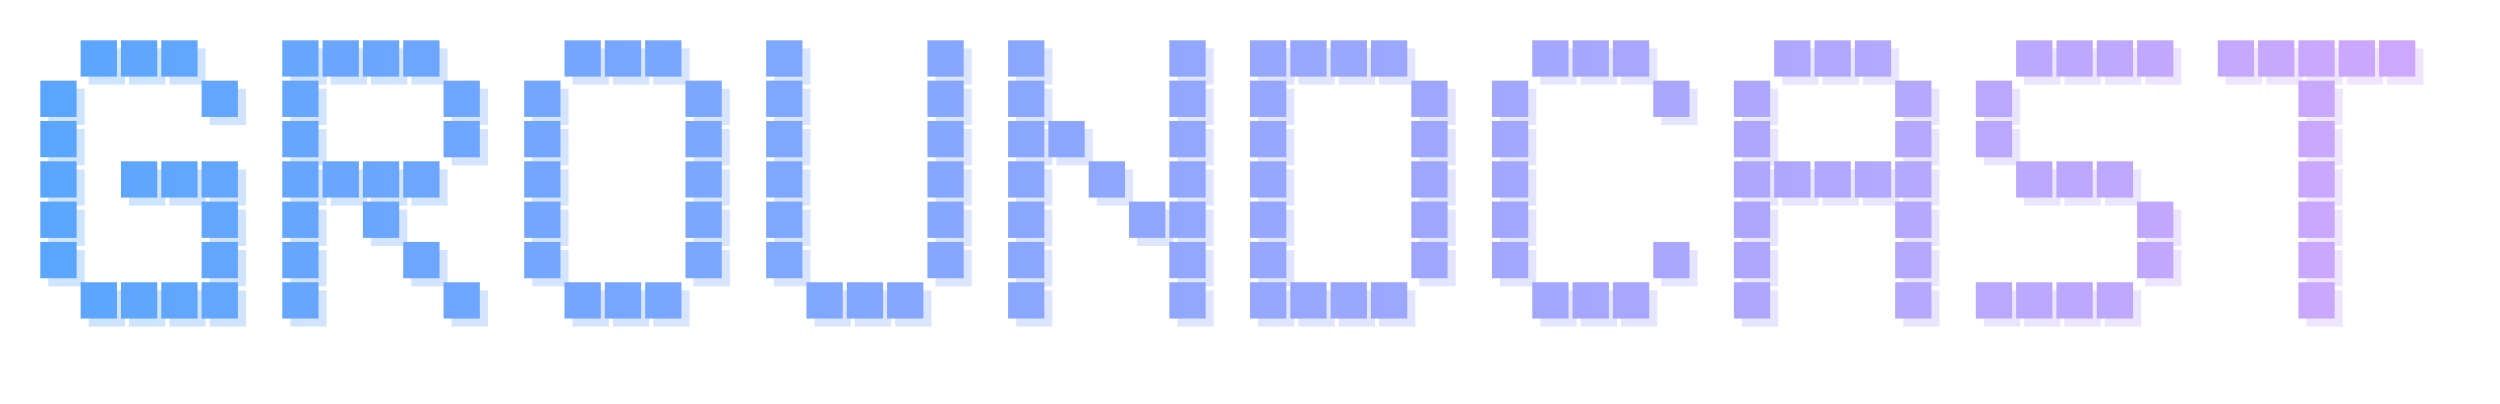
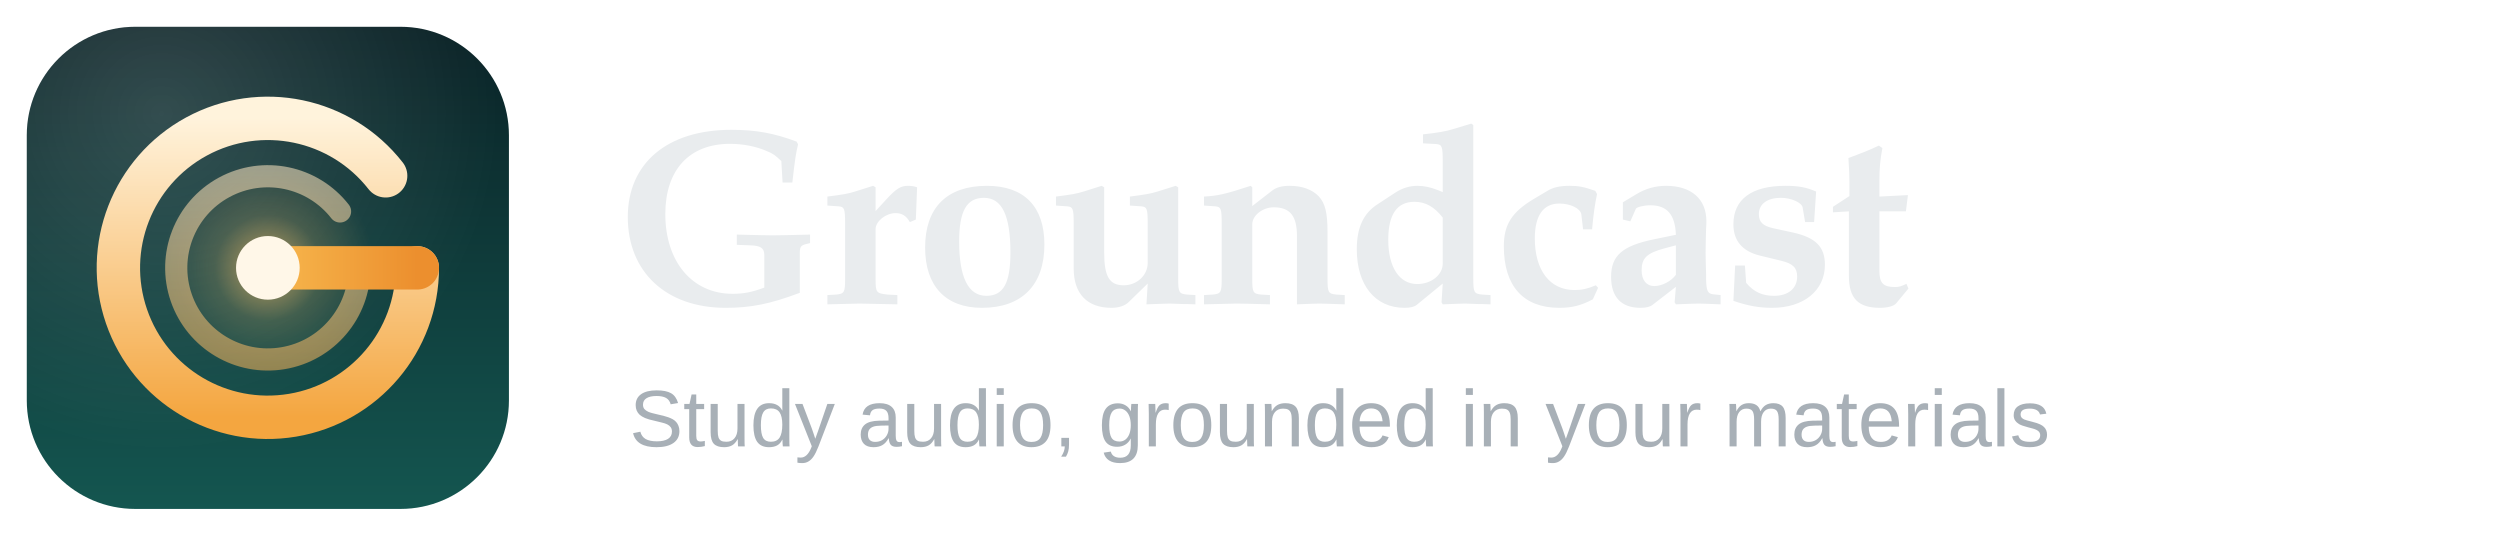
- <svg xmlns="http://www.w3.org/2000/svg" width="620" height="100" viewBox="0 0 620 100" role="img" aria-label="groundcast">
-   <defs>
-     <linearGradient id="g" x1="0" y1="0" x2="620" y2="0" gradientUnits="userSpaceOnUse">
-       <stop offset="0" stop-color="#58a6ff" />
-       <stop offset="1" stop-color="#d2a8ff" />
-     </linearGradient>
-   </defs>
-   <g>
-     <path fill="url(#g)" opacity=".3" transform="translate(2 2)" d="M20 10h9v9h-9zM30 10h9v9h-9zM40 10h9v9h-9zM10 20h9v9h-9zM50 20h9v9h-9zM10 30h9v9h-9zM10 40h9v9h-9zM30 40h9v9h-9zM40 40h9v9h-9zM50 40h9v9h-9zM10 50h9v9h-9zM50 50h9v9h-9zM10 60h9v9h-9zM50 60h9v9h-9zM20 70h9v9h-9zM30 70h9v9h-9zM40 70h9v9h-9zM50 70h9v9h-9z" />
-     <path fill="url(#g)" d="M20 10h9v9h-9zM30 10h9v9h-9zM40 10h9v9h-9zM10 20h9v9h-9zM50 20h9v9h-9zM10 30h9v9h-9zM10 40h9v9h-9zM30 40h9v9h-9zM40 40h9v9h-9zM50 40h9v9h-9zM10 50h9v9h-9zM50 50h9v9h-9zM10 60h9v9h-9zM50 60h9v9h-9zM20 70h9v9h-9zM30 70h9v9h-9zM40 70h9v9h-9zM50 70h9v9h-9z" />
-   </g>
-   <g>
-     <path fill="url(#g)" opacity=".3" transform="translate(2 2)" d="M70 10h9v9h-9zM80 10h9v9h-9zM90 10h9v9h-9zM100 10h9v9h-9zM70 20h9v9h-9zM110 20h9v9h-9zM70 30h9v9h-9zM110 30h9v9h-9zM70 40h9v9h-9zM80 40h9v9h-9zM90 40h9v9h-9zM100 40h9v9h-9zM70 50h9v9h-9zM90 50h9v9h-9zM70 60h9v9h-9zM100 60h9v9h-9zM70 70h9v9h-9zM110 70h9v9h-9z" />
-     <path fill="url(#g)" d="M70 10h9v9h-9zM80 10h9v9h-9zM90 10h9v9h-9zM100 10h9v9h-9zM70 20h9v9h-9zM110 20h9v9h-9zM70 30h9v9h-9zM110 30h9v9h-9zM70 40h9v9h-9zM80 40h9v9h-9zM90 40h9v9h-9zM100 40h9v9h-9zM70 50h9v9h-9zM90 50h9v9h-9zM70 60h9v9h-9zM100 60h9v9h-9zM70 70h9v9h-9zM110 70h9v9h-9z" />
-   </g>
-   <g>
-     <path fill="url(#g)" opacity=".3" transform="translate(2 2)" d="M140 10h9v9h-9zM150 10h9v9h-9zM160 10h9v9h-9zM130 20h9v9h-9zM170 20h9v9h-9zM130 30h9v9h-9zM170 30h9v9h-9zM130 40h9v9h-9zM170 40h9v9h-9zM130 50h9v9h-9zM170 50h9v9h-9zM130 60h9v9h-9zM170 60h9v9h-9zM140 70h9v9h-9zM150 70h9v9h-9zM160 70h9v9h-9z" />
-     <path fill="url(#g)" d="M140 10h9v9h-9zM150 10h9v9h-9zM160 10h9v9h-9zM130 20h9v9h-9zM170 20h9v9h-9zM130 30h9v9h-9zM170 30h9v9h-9zM130 40h9v9h-9zM170 40h9v9h-9zM130 50h9v9h-9zM170 50h9v9h-9zM130 60h9v9h-9zM170 60h9v9h-9zM140 70h9v9h-9zM150 70h9v9h-9zM160 70h9v9h-9z" />
-   </g>
-   <g>
-     <path fill="url(#g)" opacity=".3" transform="translate(2 2)" d="M190 10h9v9h-9zM230 10h9v9h-9zM190 20h9v9h-9zM230 20h9v9h-9zM190 30h9v9h-9zM230 30h9v9h-9zM190 40h9v9h-9zM230 40h9v9h-9zM190 50h9v9h-9zM230 50h9v9h-9zM190 60h9v9h-9zM230 60h9v9h-9zM200 70h9v9h-9zM210 70h9v9h-9zM220 70h9v9h-9z" />
-     <path fill="url(#g)" d="M190 10h9v9h-9zM230 10h9v9h-9zM190 20h9v9h-9zM230 20h9v9h-9zM190 30h9v9h-9zM230 30h9v9h-9zM190 40h9v9h-9zM230 40h9v9h-9zM190 50h9v9h-9zM230 50h9v9h-9zM190 60h9v9h-9zM230 60h9v9h-9zM200 70h9v9h-9zM210 70h9v9h-9zM220 70h9v9h-9z" />
-   </g>
-   <g>
-     <path fill="url(#g)" opacity=".3" transform="translate(2 2)" d="M250 10h9v9h-9zM290 10h9v9h-9zM250 20h9v9h-9zM290 20h9v9h-9zM250 30h9v9h-9zM260 30h9v9h-9zM290 30h9v9h-9zM250 40h9v9h-9zM270 40h9v9h-9zM290 40h9v9h-9zM250 50h9v9h-9zM280 50h9v9h-9zM290 50h9v9h-9zM250 60h9v9h-9zM290 60h9v9h-9zM250 70h9v9h-9zM290 70h9v9h-9z" />
-     <path fill="url(#g)" d="M250 10h9v9h-9zM290 10h9v9h-9zM250 20h9v9h-9zM290 20h9v9h-9zM250 30h9v9h-9zM260 30h9v9h-9zM290 30h9v9h-9zM250 40h9v9h-9zM270 40h9v9h-9zM290 40h9v9h-9zM250 50h9v9h-9zM280 50h9v9h-9zM290 50h9v9h-9zM250 60h9v9h-9zM290 60h9v9h-9zM250 70h9v9h-9zM290 70h9v9h-9z" />
-   </g>
-   <g>
-     <path fill="url(#g)" opacity=".3" transform="translate(2 2)" d="M310 10h9v9h-9zM320 10h9v9h-9zM330 10h9v9h-9zM340 10h9v9h-9zM310 20h9v9h-9zM350 20h9v9h-9zM310 30h9v9h-9zM350 30h9v9h-9zM310 40h9v9h-9zM350 40h9v9h-9zM310 50h9v9h-9zM350 50h9v9h-9zM310 60h9v9h-9zM350 60h9v9h-9zM310 70h9v9h-9zM320 70h9v9h-9zM330 70h9v9h-9zM340 70h9v9h-9z" />
-     <path fill="url(#g)" d="M310 10h9v9h-9zM320 10h9v9h-9zM330 10h9v9h-9zM340 10h9v9h-9zM310 20h9v9h-9zM350 20h9v9h-9zM310 30h9v9h-9zM350 30h9v9h-9zM310 40h9v9h-9zM350 40h9v9h-9zM310 50h9v9h-9zM350 50h9v9h-9zM310 60h9v9h-9zM350 60h9v9h-9zM310 70h9v9h-9zM320 70h9v9h-9zM330 70h9v9h-9zM340 70h9v9h-9z" />
-   </g>
-   <g>
-     <path fill="url(#g)" opacity=".3" transform="translate(2 2)" d="M380 10h9v9h-9zM390 10h9v9h-9zM400 10h9v9h-9zM370 20h9v9h-9zM410 20h9v9h-9zM370 30h9v9h-9zM370 40h9v9h-9zM370 50h9v9h-9zM370 60h9v9h-9zM410 60h9v9h-9zM380 70h9v9h-9zM390 70h9v9h-9zM400 70h9v9h-9z" />
-     <path fill="url(#g)" d="M380 10h9v9h-9zM390 10h9v9h-9zM400 10h9v9h-9zM370 20h9v9h-9zM410 20h9v9h-9zM370 30h9v9h-9zM370 40h9v9h-9zM370 50h9v9h-9zM370 60h9v9h-9zM410 60h9v9h-9zM380 70h9v9h-9zM390 70h9v9h-9zM400 70h9v9h-9z" />
-   </g>
-   <g>
-     <path fill="url(#g)" opacity=".3" transform="translate(2 2)" d="M440 10h9v9h-9zM450 10h9v9h-9zM460 10h9v9h-9zM430 20h9v9h-9zM470 20h9v9h-9zM430 30h9v9h-9zM470 30h9v9h-9zM430 40h9v9h-9zM440 40h9v9h-9zM450 40h9v9h-9zM460 40h9v9h-9zM470 40h9v9h-9zM430 50h9v9h-9zM470 50h9v9h-9zM430 60h9v9h-9zM470 60h9v9h-9zM430 70h9v9h-9zM470 70h9v9h-9z" />
-     <path fill="url(#g)" d="M440 10h9v9h-9zM450 10h9v9h-9zM460 10h9v9h-9zM430 20h9v9h-9zM470 20h9v9h-9zM430 30h9v9h-9zM470 30h9v9h-9zM430 40h9v9h-9zM440 40h9v9h-9zM450 40h9v9h-9zM460 40h9v9h-9zM470 40h9v9h-9zM430 50h9v9h-9zM470 50h9v9h-9zM430 60h9v9h-9zM470 60h9v9h-9zM430 70h9v9h-9zM470 70h9v9h-9z" />
-   </g>
-   <g>
-     <path fill="url(#g)" opacity=".3" transform="translate(2 2)" d="M500 10h9v9h-9zM510 10h9v9h-9zM520 10h9v9h-9zM530 10h9v9h-9zM490 20h9v9h-9zM490 30h9v9h-9zM500 40h9v9h-9zM510 40h9v9h-9zM520 40h9v9h-9zM530 50h9v9h-9zM530 60h9v9h-9zM490 70h9v9h-9zM500 70h9v9h-9zM510 70h9v9h-9zM520 70h9v9h-9z" />
-     <path fill="url(#g)" d="M500 10h9v9h-9zM510 10h9v9h-9zM520 10h9v9h-9zM530 10h9v9h-9zM490 20h9v9h-9zM490 30h9v9h-9zM500 40h9v9h-9zM510 40h9v9h-9zM520 40h9v9h-9zM530 50h9v9h-9zM530 60h9v9h-9zM490 70h9v9h-9zM500 70h9v9h-9zM510 70h9v9h-9zM520 70h9v9h-9z" />
-   </g>
-   <g>
-     <path fill="url(#g)" opacity=".3" transform="translate(2 2)" d="M550 10h9v9h-9zM560 10h9v9h-9zM570 10h9v9h-9zM580 10h9v9h-9zM590 10h9v9h-9zM570 20h9v9h-9zM570 30h9v9h-9zM570 40h9v9h-9zM570 50h9v9h-9zM570 60h9v9h-9zM570 70h9v9h-9z" />
-     <path fill="url(#g)" d="M550 10h9v9h-9zM560 10h9v9h-9zM570 10h9v9h-9zM580 10h9v9h-9zM590 10h9v9h-9zM570 20h9v9h-9zM570 30h9v9h-9zM570 40h9v9h-9zM570 50h9v9h-9zM570 60h9v9h-9zM570 70h9v9h-9z" />
-   </g>
+ <svg xmlns="http://www.w3.org/2000/svg" width="560" height="120" viewBox="0 0 560 120" role="img" aria-label="Groundcast">
+   <svg x="6" y="6" width="108" height="108" viewBox="0 0 100 100">
+     <defs>
+       <clipPath id="gb-shape">
+         <rect width="100" height="100" rx="22.5" />
+       </clipPath>
+       <linearGradient id="gb-bg" x1="0" y1="0" x2="0" y2="100" gradientUnits="userSpaceOnUse">
+         <stop offset="0" stop-color="#0a2226" />
+         <stop offset="1" stop-color="#145650" />
+       </linearGradient>
+       <radialGradient id="gb-hi" cx="28" cy="18" r="70" gradientUnits="userSpaceOnUse">
+         <stop offset="0" stop-color="#ffffff" stop-opacity="0.16" />
+         <stop offset="1" stop-color="#ffffff" stop-opacity="0" />
+       </radialGradient>
+       <radialGradient id="gb-glow" cx="50" cy="50" r="22" gradientUnits="userSpaceOnUse">
+         <stop offset="0" stop-color="#ffc46b" stop-opacity="0.7" />
+         <stop offset=".5" stop-color="#ffc46b" stop-opacity="0.175" />
+         <stop offset="1" stop-color="#ffc46b" stop-opacity="0" />
+       </radialGradient>
+       <linearGradient id="gb-ring" x1="0" y1="19" x2="0" y2="81" gradientUnits="userSpaceOnUse">
+         <stop offset="0" stop-color="#fff3dc" />
+         <stop offset="1" stop-color="#f4a640" />
+       </linearGradient>
+       <linearGradient id="gb-bar" x1="50" y1="0" x2="81" y2="0" gradientUnits="userSpaceOnUse">
+         <stop offset="0" stop-color="#f7b84e" />
+         <stop offset="1" stop-color="#ec8f2e" />
+       </linearGradient>
+     </defs>
+     <g clip-path="url(#gb-shape)">
+       <rect width="100" height="100" fill="url(#gb-bg)" />
+       <rect width="100" height="100" fill="url(#gb-hi)" />
+       <circle cx="50" cy="50" r="22" fill="url(#gb-glow)" />
+       <g fill="none" stroke="url(#gb-ring)" stroke-linecap="round">
+         <path d="M74.43 30.91A31 31 0 1 0 81 50" stroke-width="9" stroke-opacity="1" />
+         <path d="M64.97 38.3A19 19 0 1 0 69 50" stroke-width="4.6" stroke-opacity="0.55" />
+       </g>
+       <path d="M50 50H81" stroke="url(#gb-bar)" stroke-width="9" stroke-linecap="round" />
+       <circle cx="50" cy="50" r="6.6" fill="#fff7e8" />
+     </g>
+   </svg>
+   <text x="138" y="68" fill="#e9ecee" font-size="56" font-weight="600" letter-spacing="-1" font-family="Iowan Old Style, Palatino Linotype, Palatino, Book Antiqua, Georgia, serif">Groundcast</text>
+   <text x="141" y="100" fill="#a8b0b7" font-size="18" font-family="Segoe UI, -apple-system, Helvetica Neue, Arial, sans-serif">Study audio, grounded in your materials</text>
</svg>
